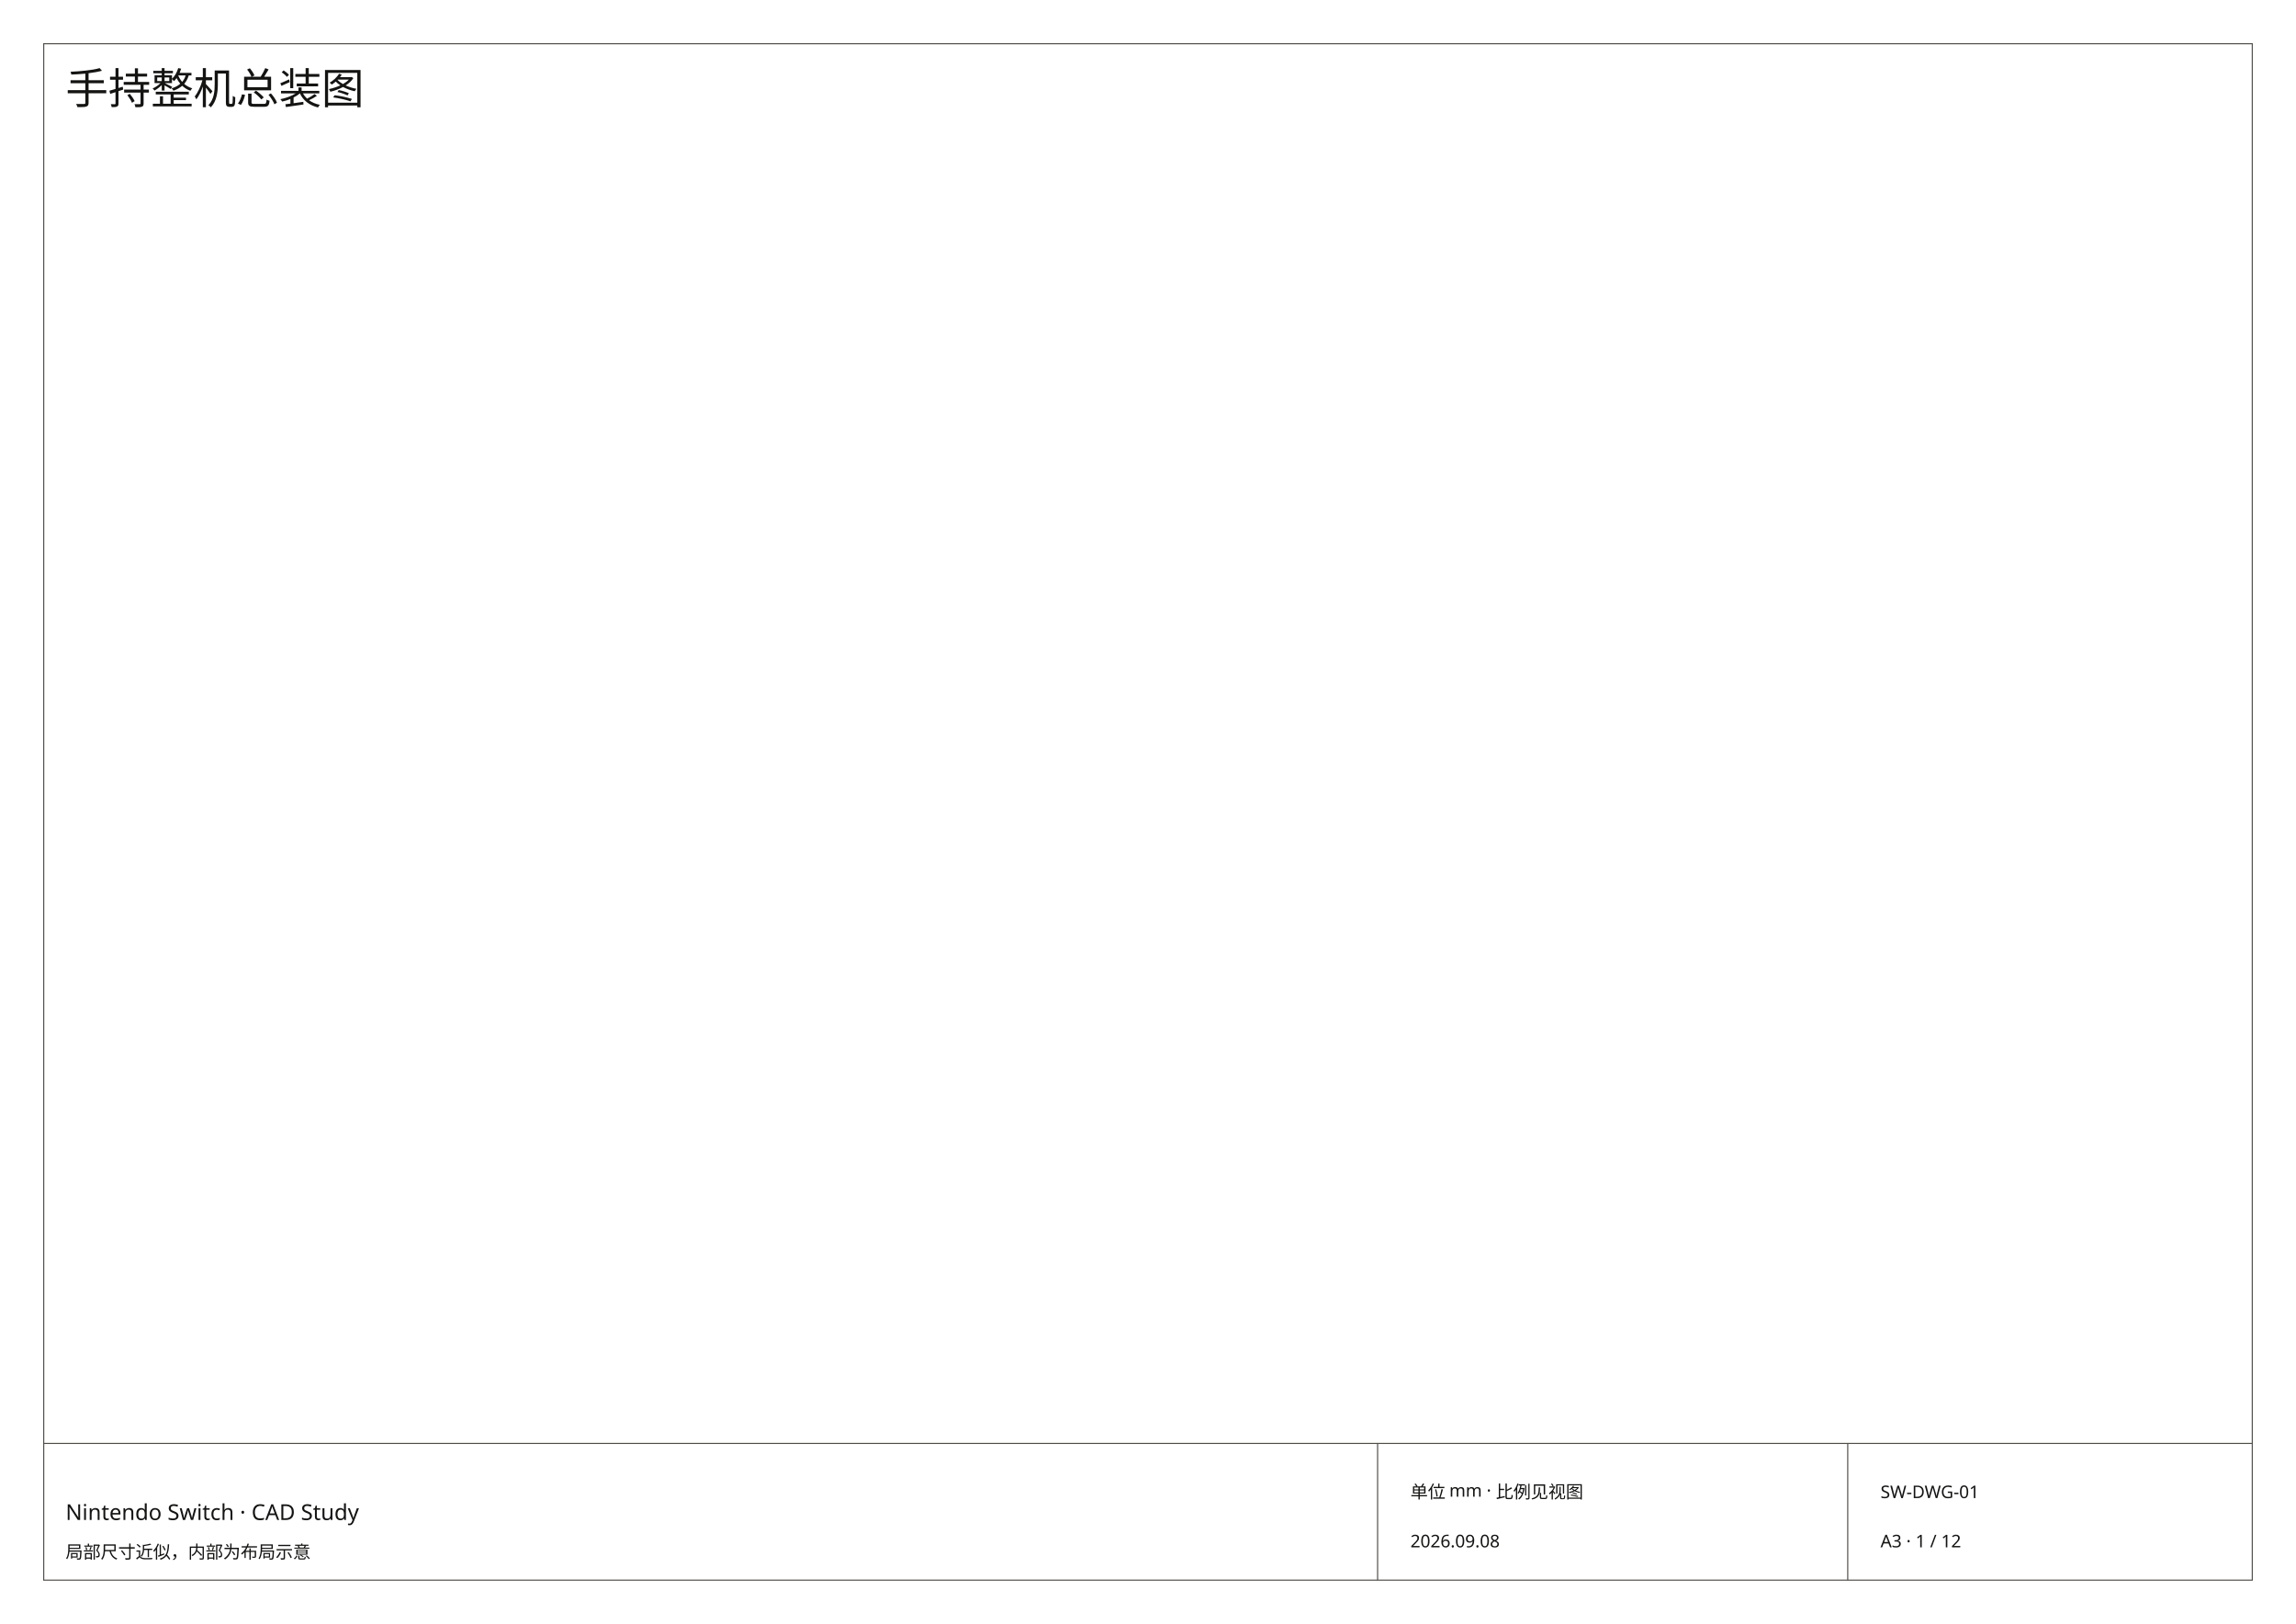
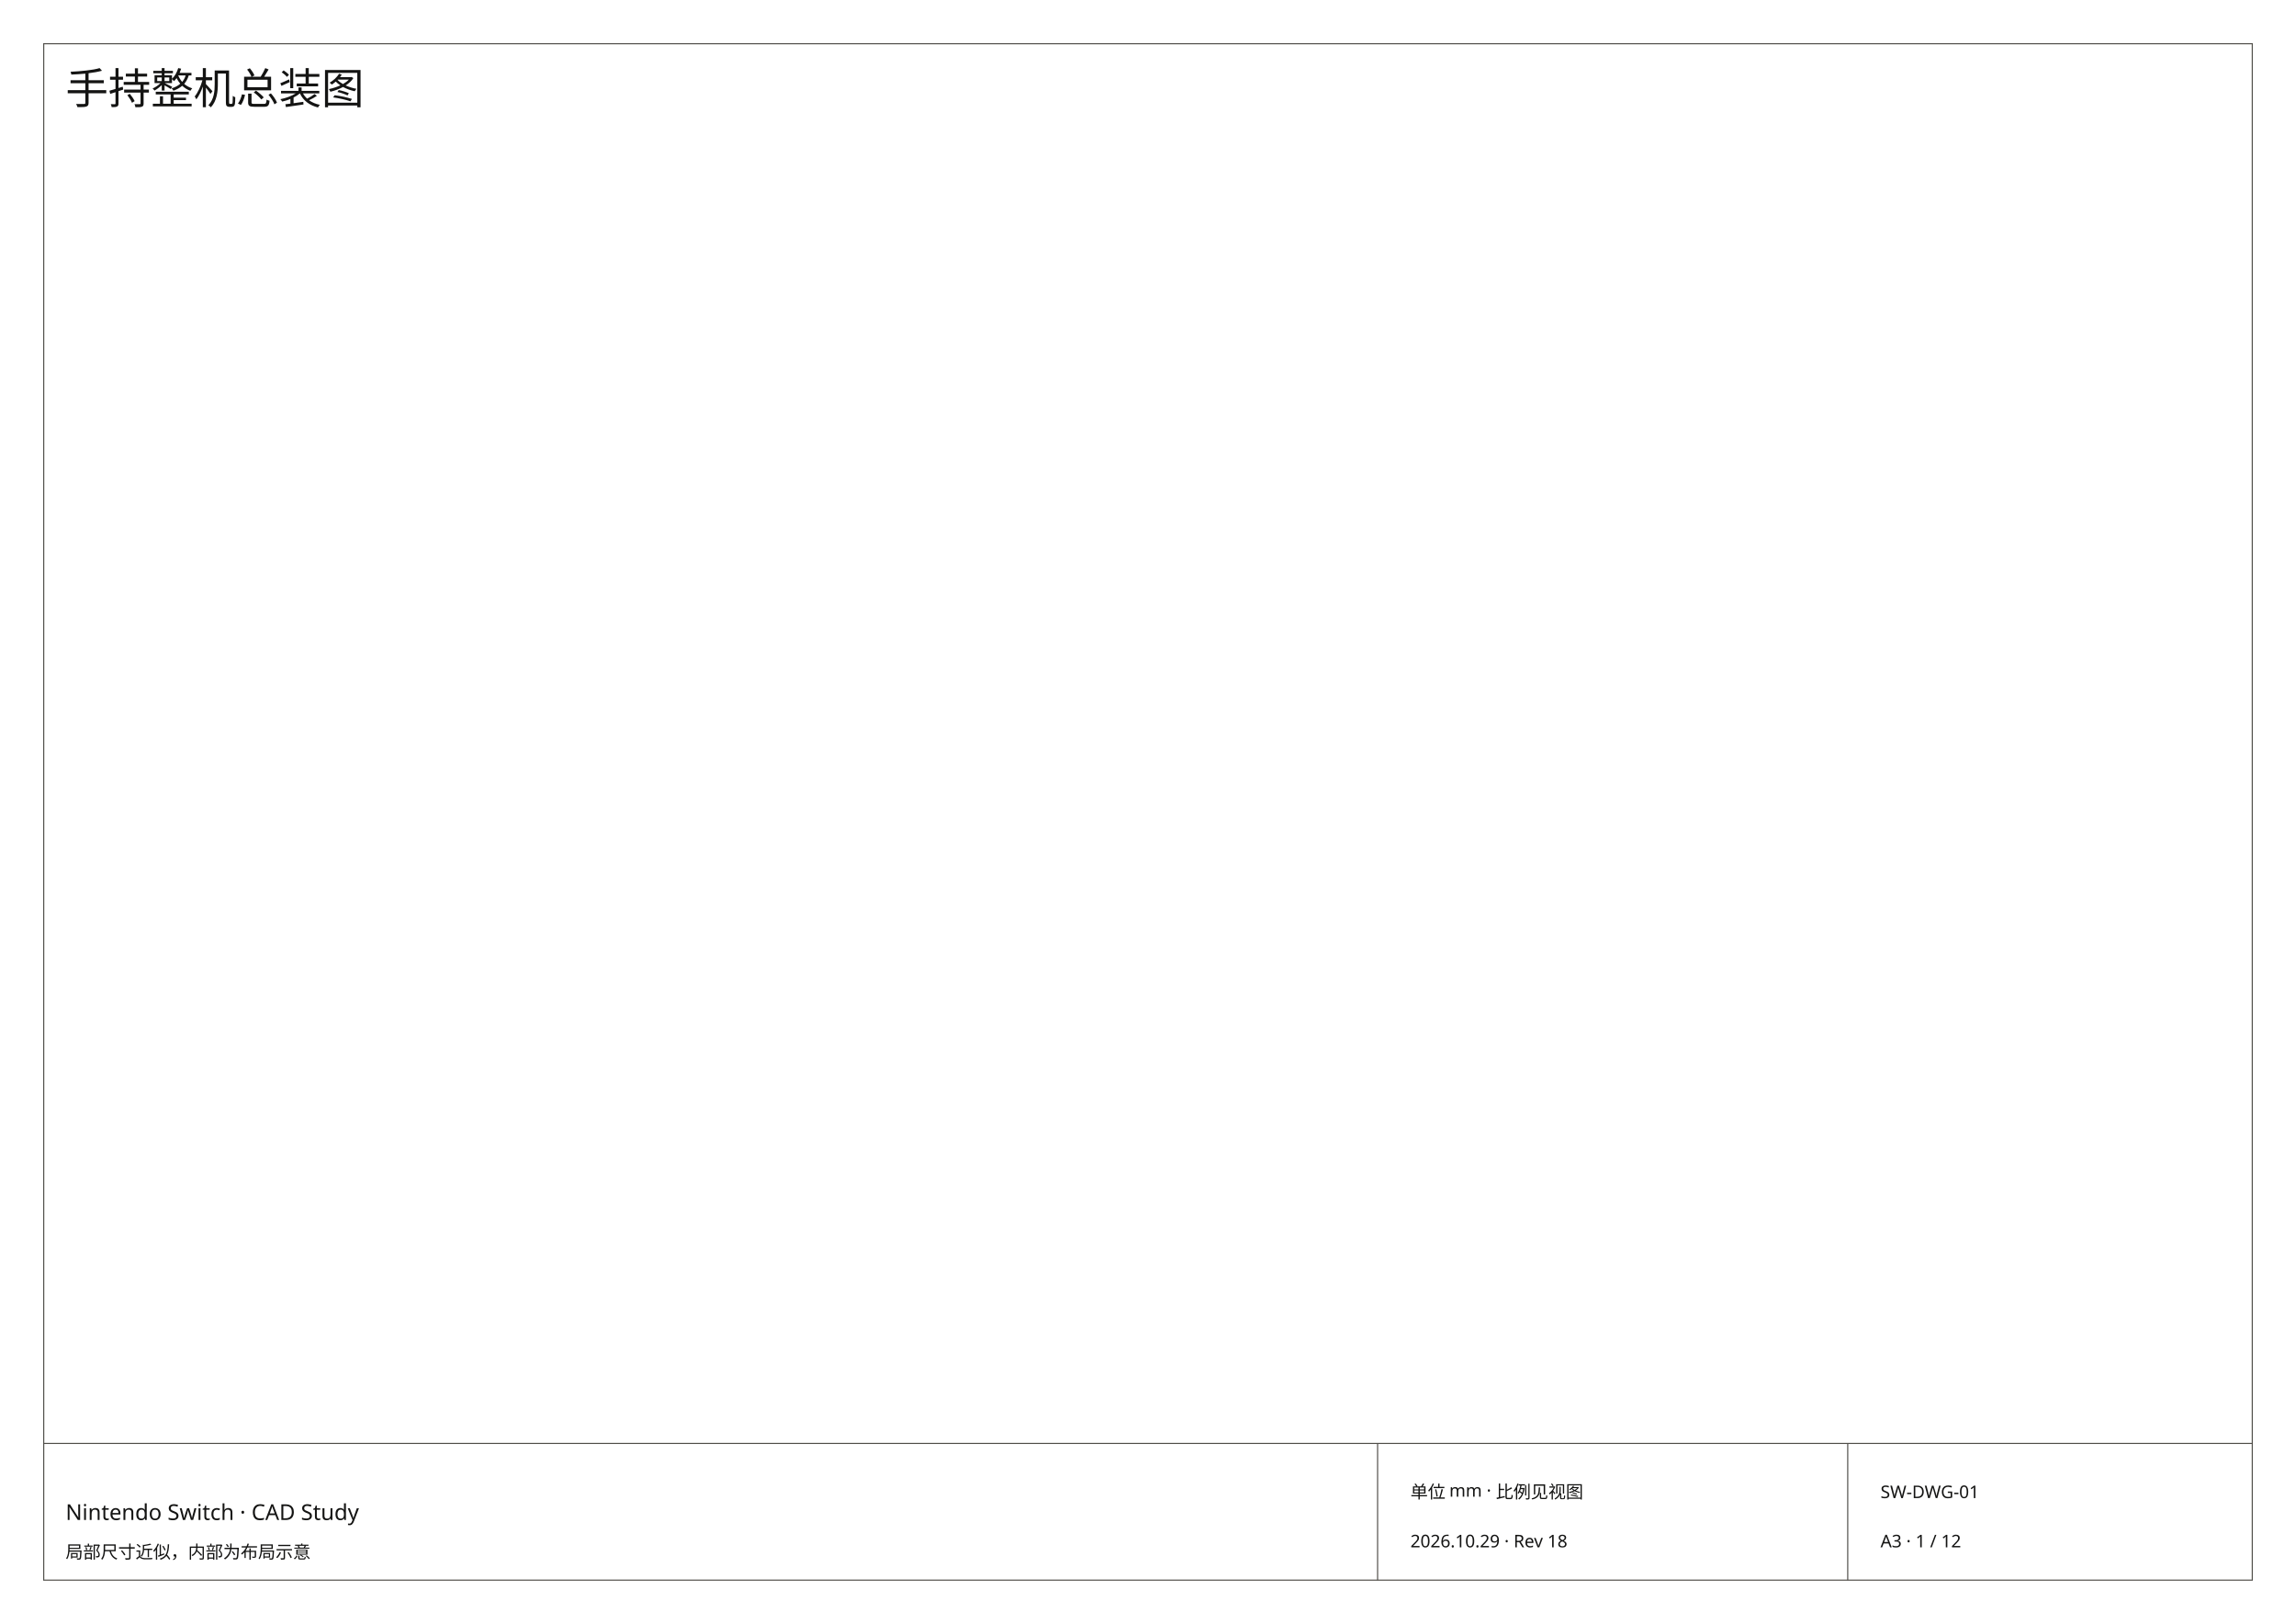
<svg xmlns="http://www.w3.org/2000/svg" width="420mm" height="297mm" viewBox="0 0 420 297">
  <g fill="none" stroke="#504e49" stroke-width=".2">
    <rect x="8" y="8" width="404" height="281" />
    <path d="M 8 264 H 412 M 252 264 V 289 M 338 264 V 289" />
  </g>
  <g font-family="TsangerJinKai02" fill="#141413">
    <text x="12" y="19" font-size="7.8">手持整机总装图</text>
    <text x="12" y="278" font-size="4.0">Nintendo Switch · CAD Study</text>
    <text x="12" y="285" font-size="3.2">局部尺寸近似，内部为布局示意</text>
    <text x="258" y="274" font-size="3.2">单位 mm · 比例见视图</text>
-     <text x="258" y="283" font-size="3.2">2026.09.08</text>
+     <text x="258" y="283" font-size="3.2">2026.10.29 · Rev 18</text>
    <text x="344" y="274" font-size="3.2">SW-DWG-01</text>
    <text x="344" y="283" font-size="3.2">A3 · 1 / 12</text>
  </g>
</svg>
